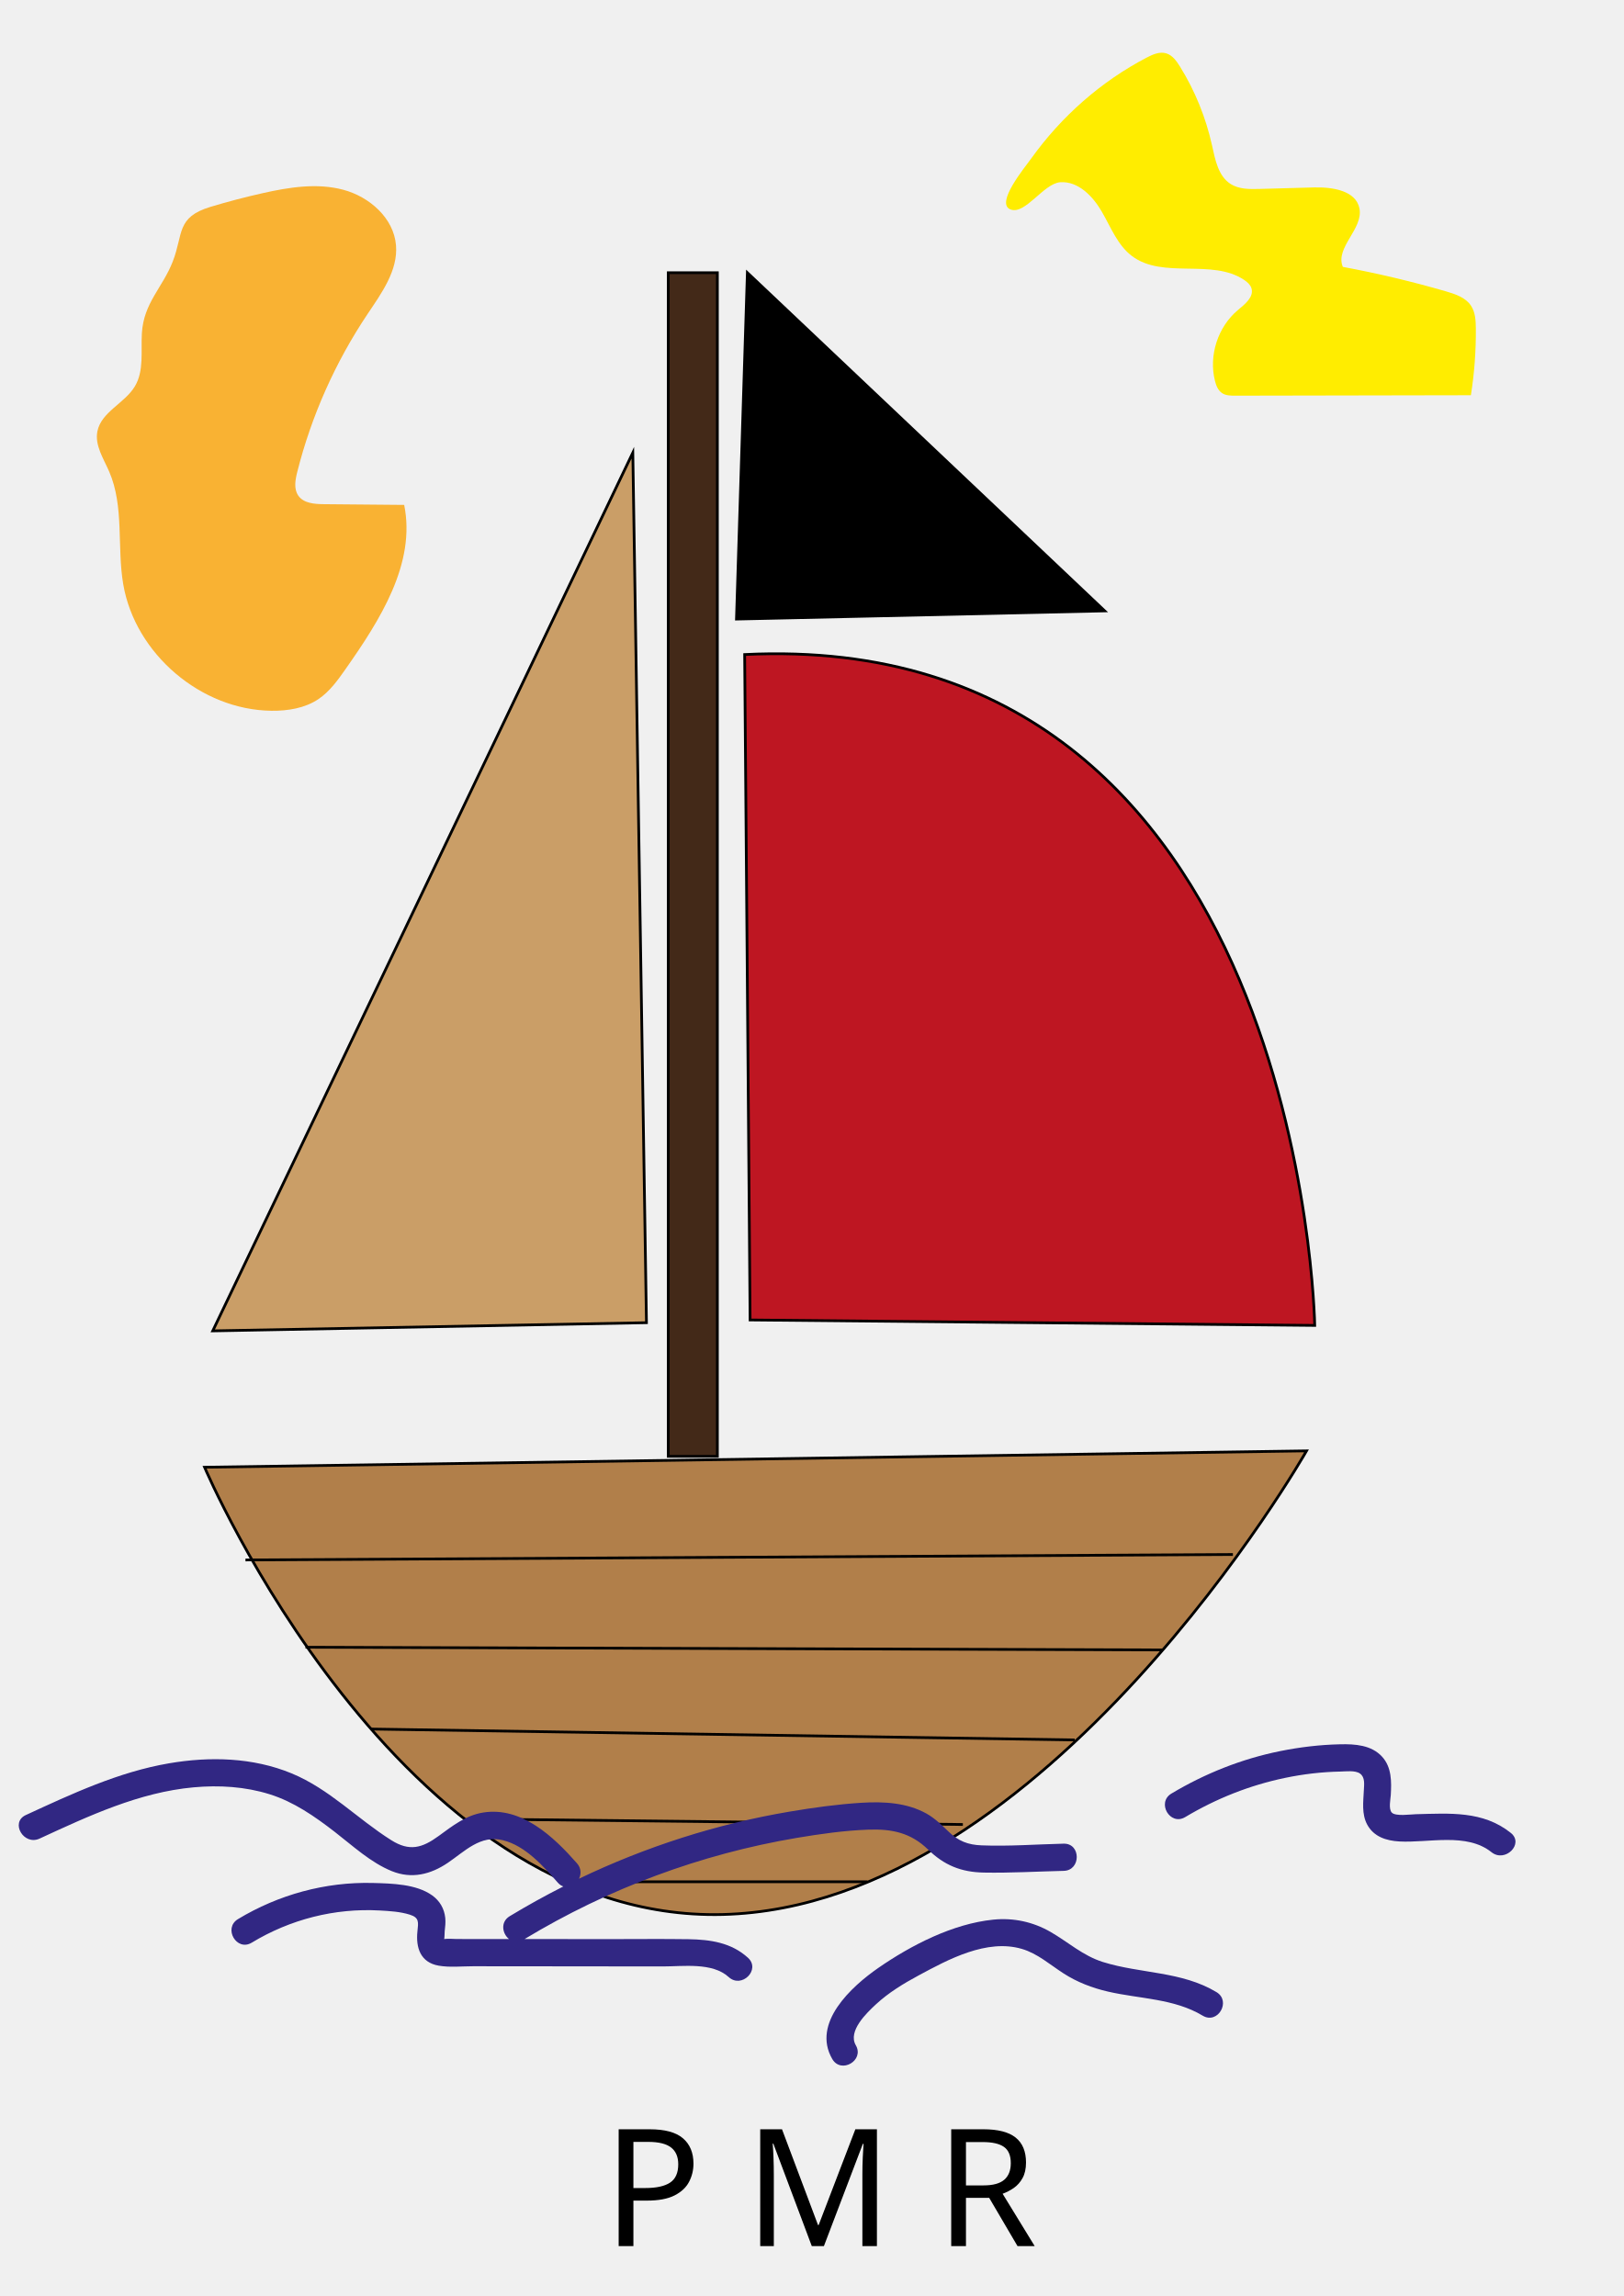
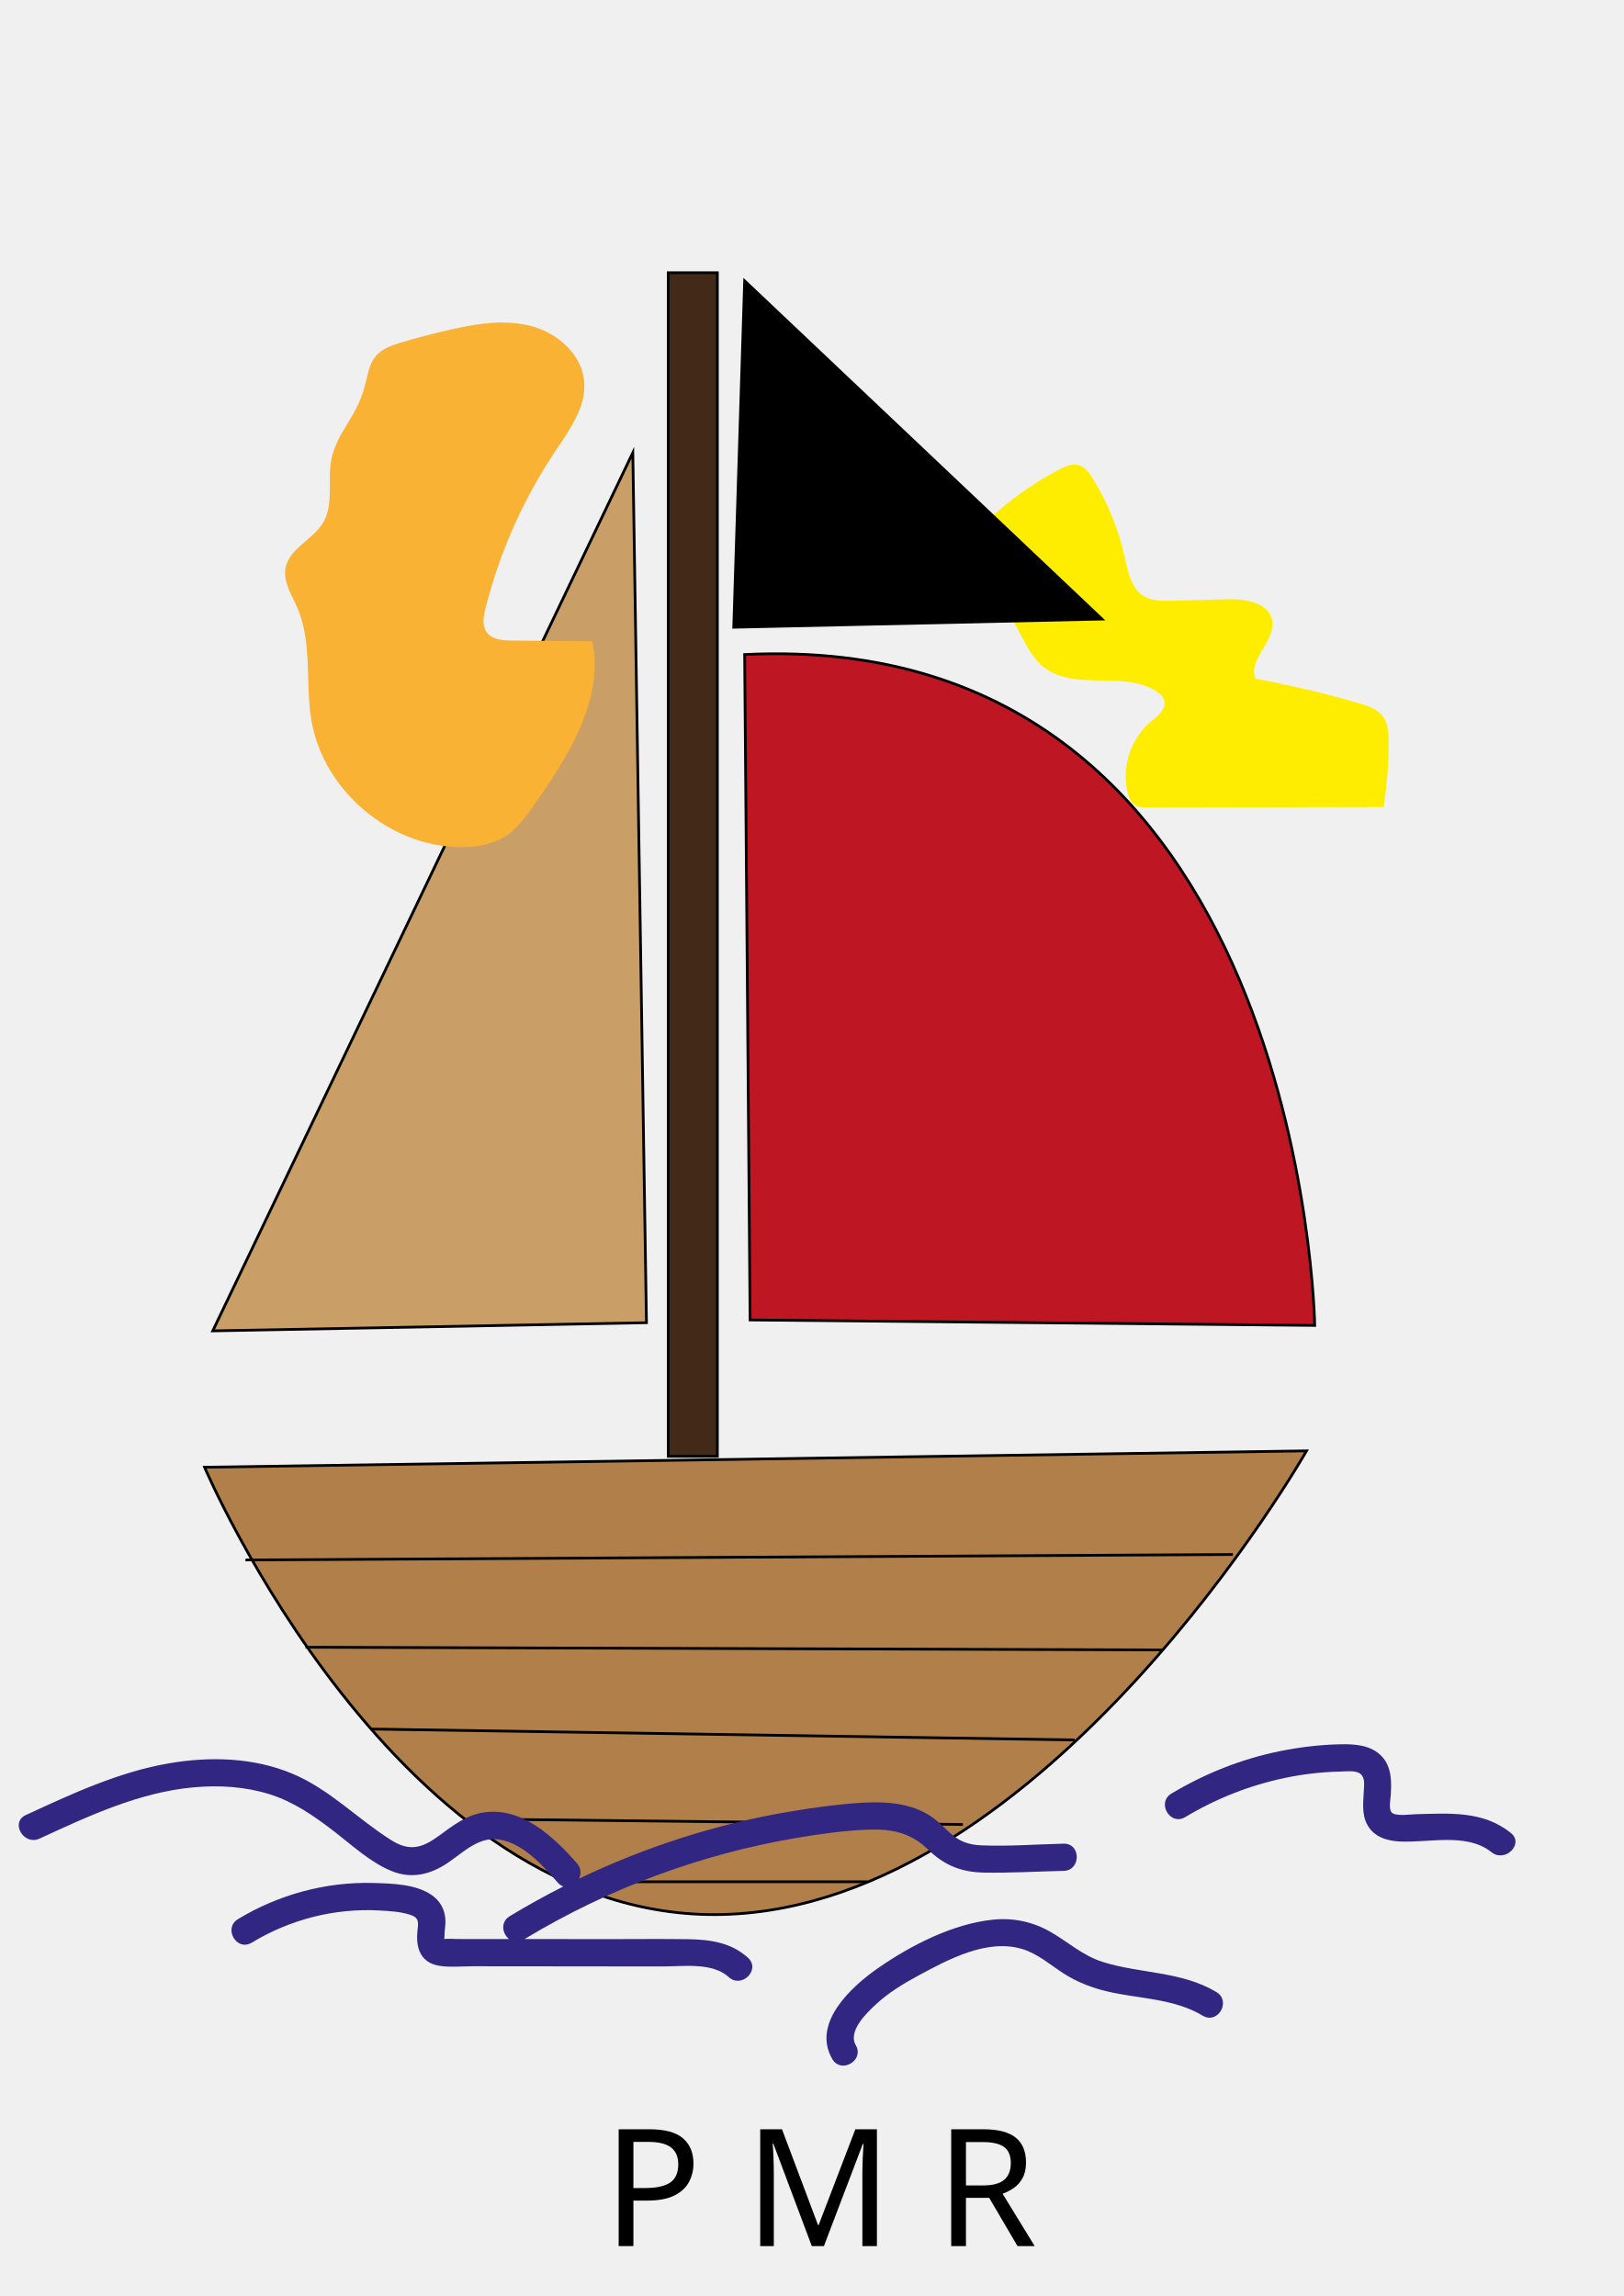
<svg xmlns="http://www.w3.org/2000/svg" version="1.1" id="Layer_1" x="0px" y="0px" viewBox="0 0 595.28 841.89" style="enable-background:new 0 0 595.28 841.89;" xml:space="preserve">
  <style type="text/css">
	.st0{fill:#FFFFFF;stroke:#000000;stroke-miterlimit:10;}
	.st1{fill:#BE1622;stroke:#000000;stroke-miterlimit:10;}
	.st2{fill:#CA9E67;stroke:#000000;stroke-miterlimit:10;}
	.st3{fill:#B17F4A;stroke:#000000;stroke-miterlimit:10;}
	.st4{fill:#432918;stroke:#000000;stroke-miterlimit:10;}
- 	.st5{stroke:#000000;stroke-miterlimit:10;}
- 	.st6{fill:#312783;}
+ 	.st5{fill:#312783;}
+ 	.st6{fill:#FFED00;}
	.st7{fill:#F9B233;}
- 	.st8{fill:#FFED00;}
- 	.st9{fill:none;}
- 	.st10{font-family:'MyriadPro-Regular';}
- 	.st11{font-size:60px;}
+ 	.st8{fill:none;}
+ 	.st9{font-family:'MyriadPro-Regular';}
+ 	.st10{font-size:60px;}
+ 	.st11{stroke:#000000;stroke-miterlimit:10;}
</style>
  <path class="st0" d="M742,123" />
  <path class="st1" d="M273,240l2,244l207,2C482,486,478,230,273,240z" />
  <path class="st0" d="M67,257" />
  <polygon class="st2" points="237,485 232,166 78,488 " />
  <path class="st3" d="M75,538l404-6c0,0-95,167-214,170S75,538,75,538z" />
  <path class="st0" d="M2,890" />
  <rect x="245" y="100" class="st4" width="18" height="434" />
-   <polygon class="st5" points="274,100 405,224 270,227 " />
  <line class="st0" x1="90" y1="572" x2="452" y2="570" />
  <line class="st0" x1="112" y1="604" x2="426" y2="605" />
  <line class="st0" x1="136" y1="634" x2="394" y2="638" />
  <line class="st0" x1="174" y1="667" x2="353" y2="669" />
  <line class="st0" x1="211" y1="690" x2="318" y2="690" />
  <path class="st0" d="M355,756" />
  <g>
-     <path class="st6" d="M445.98,730.46c-12.81-7.71-27.8-6.7-41.67-11.05c-7.28-2.29-12.69-7.29-19.18-11.03   c-6.43-3.7-13.6-5.24-20.99-4.49c-14.77,1.49-30.05,9.33-42.14,17.7c-9.81,6.8-24.52,20.21-16.88,33.4   c3.22,5.57,11.87,0.54,8.63-5.05c-3.01-5.2,3.99-11.85,7.41-15.02c4.63-4.28,10.06-7.58,15.59-10.56   c10.96-5.92,25.03-13.5,37.85-9.75c5.76,1.68,10.35,5.8,15.31,8.99c4.98,3.21,10.48,5.32,16.24,6.66   c11.65,2.71,24.26,2.51,34.78,8.84C446.46,742.42,451.5,733.78,445.98,730.46z" />
-     <path class="st6" d="M389.93,676.03c-9.98,0.24-20.13,1.02-30.1,0.62c-4.98-0.2-8.41-1.55-12.01-4.98c-2.55-2.42-5-4.9-8.1-6.64   c-7.19-4.04-15.77-4.5-23.82-4c-8.84,0.55-17.69,1.77-26.42,3.25c-26.74,4.51-52.78,12.88-77.21,24.6c0.85-1.7,0.85-3.83-0.74-5.65   c-8.54-9.72-20.27-20.86-34.37-18.62c-6.38,1.01-11.29,4.92-16.35,8.61c-6.08,4.43-10.69,5.74-17.38,1.52   c-12.49-7.87-22.67-18.76-36.51-24.48c-14.23-5.88-30.01-6.26-45.03-3.68c-18.42,3.16-35.59,11.19-52.43,18.96   c-5.84,2.69-0.76,11.32,5.05,8.63c17.94-8.28,36.56-17,56.49-18.8c9.35-0.84,18.81-0.28,27.81,2.53   c8.93,2.79,16.56,8.13,23.89,13.79c6.57,5.08,13.16,11.25,20.94,14.41c7.28,2.96,14.25,1.22,20.56-3.06   c6.25-4.24,11.93-10.33,20.18-8.27c8.24,2.06,14.72,9.4,20.1,15.53c0.64,0.73,1.34,1.18,2.05,1.42   c-6.69,3.39-13.25,7.02-19.66,10.9c-3.52,2.13-2.72,6.44-0.25,8.39c-3.75,0-7.49-0.01-11.24-0.01c-2.65,0-5.3,0-7.95-0.01   c-0.7,0-3.5-0.2-4.58,0.01c0.15-0.78,0.13-2.34,0.18-2.81c0.18-1.67,0.38-3.25,0.21-4.93c-0.35-3.39-2-6.25-4.76-8.24   c-5.86-4.22-14.86-4.39-21.79-4.58c-17.37-0.45-34.62,4.29-49.45,13.26c-5.5,3.33-0.48,11.98,5.05,8.63   c14.14-8.55,30.39-12.72,46.91-11.8c3.64,0.2,7.54,0.43,11.04,1.53c3.48,1.1,3.16,2.72,2.8,6.11c-0.64,6.05,1.13,11.42,7.77,12.59   c4.02,0.71,8.54,0.22,12.6,0.22c4.63,0,9.27,0.01,13.9,0.01c9.27,0.01,18.54,0.02,27.81,0.03c9.27,0.01,18.54,0.02,27.81,0.03   c7.47,0.01,18.21-1.6,24.23,3.9c4.74,4.34,11.83-2.72,7.07-7.07c-6.12-5.59-13.82-6.69-21.84-6.82   c-9.77-0.15-19.56-0.02-29.33-0.03c-10.24-0.01-20.49-0.02-30.73-0.03c30.65-18.51,64.52-31.14,99.84-37.1   c8.62-1.45,17.4-2.69,26.14-3.01c8.67-0.31,15.59,1.12,21.92,7.28c5.94,5.78,12.14,8.31,20.45,8.46c9.74,0.18,19.55-0.4,29.28-0.63   C396.35,685.88,396.37,675.87,389.93,676.03z" />
+     <path class="st5" d="M445.98,730.46c-12.81-7.71-27.8-6.7-41.67-11.05c-7.28-2.29-12.69-7.29-19.18-11.03   c-6.43-3.7-13.6-5.24-20.99-4.49c-14.77,1.49-30.05,9.33-42.14,17.7c-9.81,6.8-24.52,20.21-16.88,33.4   c3.22,5.57,11.87,0.54,8.63-5.05c-3.01-5.2,3.99-11.85,7.41-15.02c4.63-4.28,10.06-7.58,15.59-10.56   c10.96-5.92,25.03-13.5,37.85-9.75c5.76,1.68,10.35,5.8,15.31,8.99c4.98,3.21,10.48,5.32,16.24,6.66   c11.65,2.71,24.26,2.51,34.78,8.84C446.46,742.42,451.5,733.78,445.98,730.46z" />
+     <path class="st5" d="M389.93,676.03c-9.98,0.24-20.13,1.02-30.1,0.62c-4.98-0.2-8.41-1.55-12.01-4.98c-2.55-2.42-5-4.9-8.1-6.64   c-7.19-4.04-15.77-4.5-23.82-4c-8.84,0.55-17.69,1.77-26.42,3.25c-26.74,4.51-52.78,12.88-77.21,24.6c0.85-1.7,0.85-3.83-0.74-5.65   c-8.54-9.72-20.27-20.86-34.37-18.62c-6.38,1.01-11.29,4.92-16.35,8.61c-6.08,4.43-10.69,5.74-17.38,1.52   c-12.49-7.87-22.67-18.76-36.51-24.48c-14.23-5.88-30.01-6.26-45.03-3.68c-18.42,3.16-35.59,11.19-52.43,18.96   c-5.84,2.69-0.76,11.32,5.05,8.63c17.94-8.28,36.56-17,56.49-18.8c9.35-0.84,18.81-0.28,27.81,2.53   c8.93,2.79,16.56,8.13,23.89,13.79c6.57,5.08,13.16,11.25,20.94,14.41c7.28,2.96,14.25,1.22,20.56-3.06   c6.25-4.24,11.93-10.33,20.18-8.27c8.24,2.06,14.72,9.4,20.1,15.53c0.64,0.73,1.34,1.18,2.05,1.42   c-6.69,3.39-13.25,7.02-19.66,10.9c-3.52,2.13-2.72,6.44-0.25,8.39c-3.75,0-7.49-0.01-11.24-0.01c-2.65,0-5.3,0-7.95-0.01   c-0.7,0-3.5-0.2-4.58,0.01c0.15-0.78,0.13-2.34,0.18-2.81c0.18-1.67,0.38-3.25,0.21-4.93c-0.35-3.39-2-6.25-4.76-8.24   c-5.86-4.22-14.86-4.39-21.79-4.58c-17.37-0.45-34.62,4.29-49.45,13.26c-5.5,3.33-0.48,11.98,5.05,8.63   c14.14-8.55,30.39-12.72,46.91-11.8c3.64,0.2,7.54,0.43,11.04,1.53c3.48,1.1,3.16,2.72,2.8,6.11c-0.64,6.05,1.13,11.42,7.77,12.59   c4.02,0.71,8.54,0.22,12.6,0.22c4.63,0,9.27,0.01,13.9,0.01c9.27,0.01,18.54,0.02,27.81,0.03c9.27,0.01,18.54,0.02,27.81,0.03   c7.47,0.01,18.21-1.6,24.23,3.9c4.74,4.34,11.83-2.72,7.07-7.07c-6.12-5.59-13.82-6.69-21.84-6.82   c-9.77-0.15-19.56-0.02-29.33-0.03c-10.24-0.01-20.49-0.02-30.73-0.03c30.65-18.51,64.52-31.14,99.84-37.1   c8.62-1.45,17.4-2.69,26.14-3.01c8.67-0.31,15.59,1.12,21.92,7.28c5.94,5.78,12.14,8.31,20.45,8.46c9.74,0.18,19.55-0.4,29.28-0.63   C396.35,685.88,396.37,675.87,389.93,676.03z" />
  </g>
-   <path class="st6" d="M553.88,672.08c-10.23-8.19-22.46-7.15-34.83-6.85c-1.85,0.04-7.41,0.87-8.8-0.6c-1.25-1.33-0.46-4.86-0.37-6.4  c0.28-4.92,0.37-10.2-3.18-14.09c-3.92-4.29-9.92-4.67-15.36-4.55c-7.38,0.16-14.79,1.04-22.02,2.5  c-14.06,2.83-27.56,8.21-39.86,15.57c-5.52,3.3-0.5,11.95,5.05,8.63c11.37-6.8,23.64-11.67,36.62-14.38  c6.65-1.39,13.42-2.18,20.22-2.32c2-0.04,5.5-0.52,7.25,0.73c1.91,1.37,1.51,4.01,1.41,6.08c-0.19,4.21-0.87,8.75,1.23,12.64  c2.41,4.46,6.99,5.91,11.77,6.18c10.68,0.6,24.67-3.37,33.8,3.94C551.79,683.13,558.91,676.1,553.88,672.08z" />
-   <path class="st7" d="M77.2,75.84c6.31-1.9,12.7-3.58,19.13-5.02c9.72-2.18,19.93-3.81,29.55-1.23c9.62,2.58,18.48,10.4,19.3,20.33  c0.76,9.27-5.27,17.53-10.45,25.26c-11.8,17.63-20.56,37.3-25.75,57.87c-0.74,2.92-1.33,6.27,0.41,8.73  c1.96,2.76,5.88,3.06,9.26,3.09c9.84,0.09,19.68,0.18,29.53,0.27c4.36,21.48-8.86,42.2-21.45,60.14c-2.87,4.09-5.84,8.28-9.99,11.07  c-4.98,3.34-11.2,4.34-17.19,4.27c-25.84-0.27-49.99-20.86-54.36-46.33c-2.36-13.76,0.39-28.53-5.15-41.34  c-2.07-4.79-5.33-9.63-4.34-14.76c1.39-7.16,10.05-10.3,13.77-16.57c3.37-5.67,2.16-12.8,2.54-19.39  c0.64-11.2,7.66-16.81,11.35-26.4C67.26,85.74,64.55,79.65,77.2,75.84z" />
-   <path class="st8" d="M420.37,21.13c2.22-1.16,4.74-2.28,7.14-1.58c2.28,0.66,3.79,2.77,5.05,4.79c5.53,8.9,9.53,18.75,11.79,28.98  c1.16,5.27,2.28,11.28,6.84,14.16c3.07,1.94,6.94,1.9,10.57,1.8c6.65-0.18,13.31-0.37,19.96-0.55c6.68-0.18,15.35,1.11,16.67,7.66  c1.52,7.55-9.03,14.36-6.09,21.47c12.75,2.37,25.38,5.37,37.83,8.98c3.44,1,7.15,2.24,9.14,5.22c1.61,2.4,1.77,5.47,1.8,8.36  c0.07,8.2-0.54,16.4-1.82,24.5c-28.82,0.05-57.63,0.1-86.45,0.16c-1.64,0-3.39-0.02-4.76-0.93c-1.48-0.98-2.18-2.77-2.61-4.48  c-2.36-9.32,1.06-19.85,8.44-26.01c2.57-2.14,5.94-4.81,4.92-8c-0.41-1.27-1.48-2.22-2.59-2.97c-11.83-8.02-29.83-0.2-41.23-8.83  c-5.25-3.97-7.71-10.5-11-16.2c-3.29-5.7-8.68-11.29-15.24-10.84c-6.07,0.41-12.78,11.9-18.14,10.02  c-5.99-2.09,5.11-15.42,7.56-18.84C389.14,42.67,403.66,29.87,420.37,21.13z" />
-   <rect x="221" y="781" class="st9" width="296" height="48" />
-   <text transform="matrix(1 0 0 1 221 823.5996)" class="st10 st11">P M R</text>
+   <path class="st6" d="M388.37,172.13c2.22-1.16,4.74-2.28,7.14-1.58c2.28,0.66,3.79,2.77,5.05,4.79c5.53,8.9,9.53,18.75,11.79,28.98  c1.16,5.27,2.28,11.28,6.84,14.16c3.07,1.94,6.94,1.9,10.57,1.8c6.65-0.18,13.31-0.37,19.96-0.55c6.68-0.18,15.35,1.11,16.67,7.66  c1.52,7.55-9.03,14.36-6.09,21.47c12.75,2.37,25.38,5.37,37.83,8.98c3.44,1,7.15,2.24,9.14,5.22c1.61,2.4,1.77,5.47,1.8,8.36  c0.07,8.2-0.54,16.4-1.82,24.5c-28.82,0.05-57.63,0.1-86.45,0.16c-1.64,0-3.39-0.02-4.76-0.93c-1.48-0.98-2.18-2.77-2.61-4.48  c-2.36-9.32,1.06-19.85,8.44-26.01c2.57-2.14,5.94-4.81,4.92-8c-0.41-1.27-1.48-2.22-2.59-2.97c-11.83-8.02-29.83-0.2-41.23-8.83  c-5.25-3.97-7.71-10.5-11-16.2c-3.29-5.7-8.68-11.29-15.24-10.84c-6.07,0.41-12.78,11.9-18.14,10.02  c-5.99-2.09,5.11-15.42,7.56-18.84C357.14,193.67,371.66,180.87,388.37,172.13z" />
+   <path class="st5" d="M553.88,672.08c-10.23-8.19-22.46-7.15-34.83-6.85c-1.85,0.04-7.41,0.87-8.8-0.6c-1.25-1.33-0.46-4.86-0.37-6.4  c0.28-4.92,0.37-10.2-3.18-14.09c-3.92-4.29-9.92-4.67-15.36-4.55c-7.38,0.16-14.79,1.04-22.02,2.5  c-14.06,2.83-27.56,8.21-39.86,15.57c-5.52,3.3-0.5,11.95,5.05,8.63c11.37-6.8,23.64-11.67,36.62-14.38  c6.65-1.39,13.42-2.18,20.22-2.32c2-0.04,5.5-0.52,7.25,0.73c1.91,1.37,1.51,4.01,1.41,6.08c-0.19,4.21-0.87,8.75,1.23,12.64  c2.41,4.46,6.99,5.91,11.77,6.18c10.68,0.6,24.67-3.37,33.8,3.94C551.79,683.13,558.91,676.1,553.88,672.08z" />
+   <path class="st7" d="M146.2,125.84c6.31-1.9,12.7-3.58,19.13-5.02c9.72-2.18,19.93-3.81,29.55-1.23c9.62,2.58,18.48,10.4,19.3,20.33  c0.76,9.27-5.27,17.53-10.45,25.26c-11.8,17.63-20.56,37.3-25.75,57.87c-0.74,2.92-1.33,6.27,0.41,8.73  c1.96,2.76,5.88,3.06,9.26,3.09c9.84,0.09,19.68,0.18,29.53,0.27c4.36,21.48-8.86,42.2-21.45,60.14c-2.87,4.09-5.84,8.28-9.99,11.07  c-4.98,3.34-11.2,4.34-17.19,4.27c-25.84-0.27-49.99-20.86-54.36-46.33c-2.36-13.76,0.39-28.53-5.15-41.34  c-2.07-4.79-5.33-9.63-4.34-14.76c1.39-7.16,10.05-10.3,13.77-16.57c3.37-5.67,2.16-12.8,2.54-19.39  c0.64-11.2,7.66-16.81,11.35-26.4C136.26,135.74,133.55,129.65,146.2,125.84z" />
+   <rect x="221" y="781" class="st8" width="296" height="48" />
+   <text transform="matrix(1 0 0 1 221 823.5996)" class="st9 st10">P M R</text>
+   <path class="st6" d="M326,167" />
+   <polygon class="st11" points="273,103 404,227 269,230 " />
</svg>
